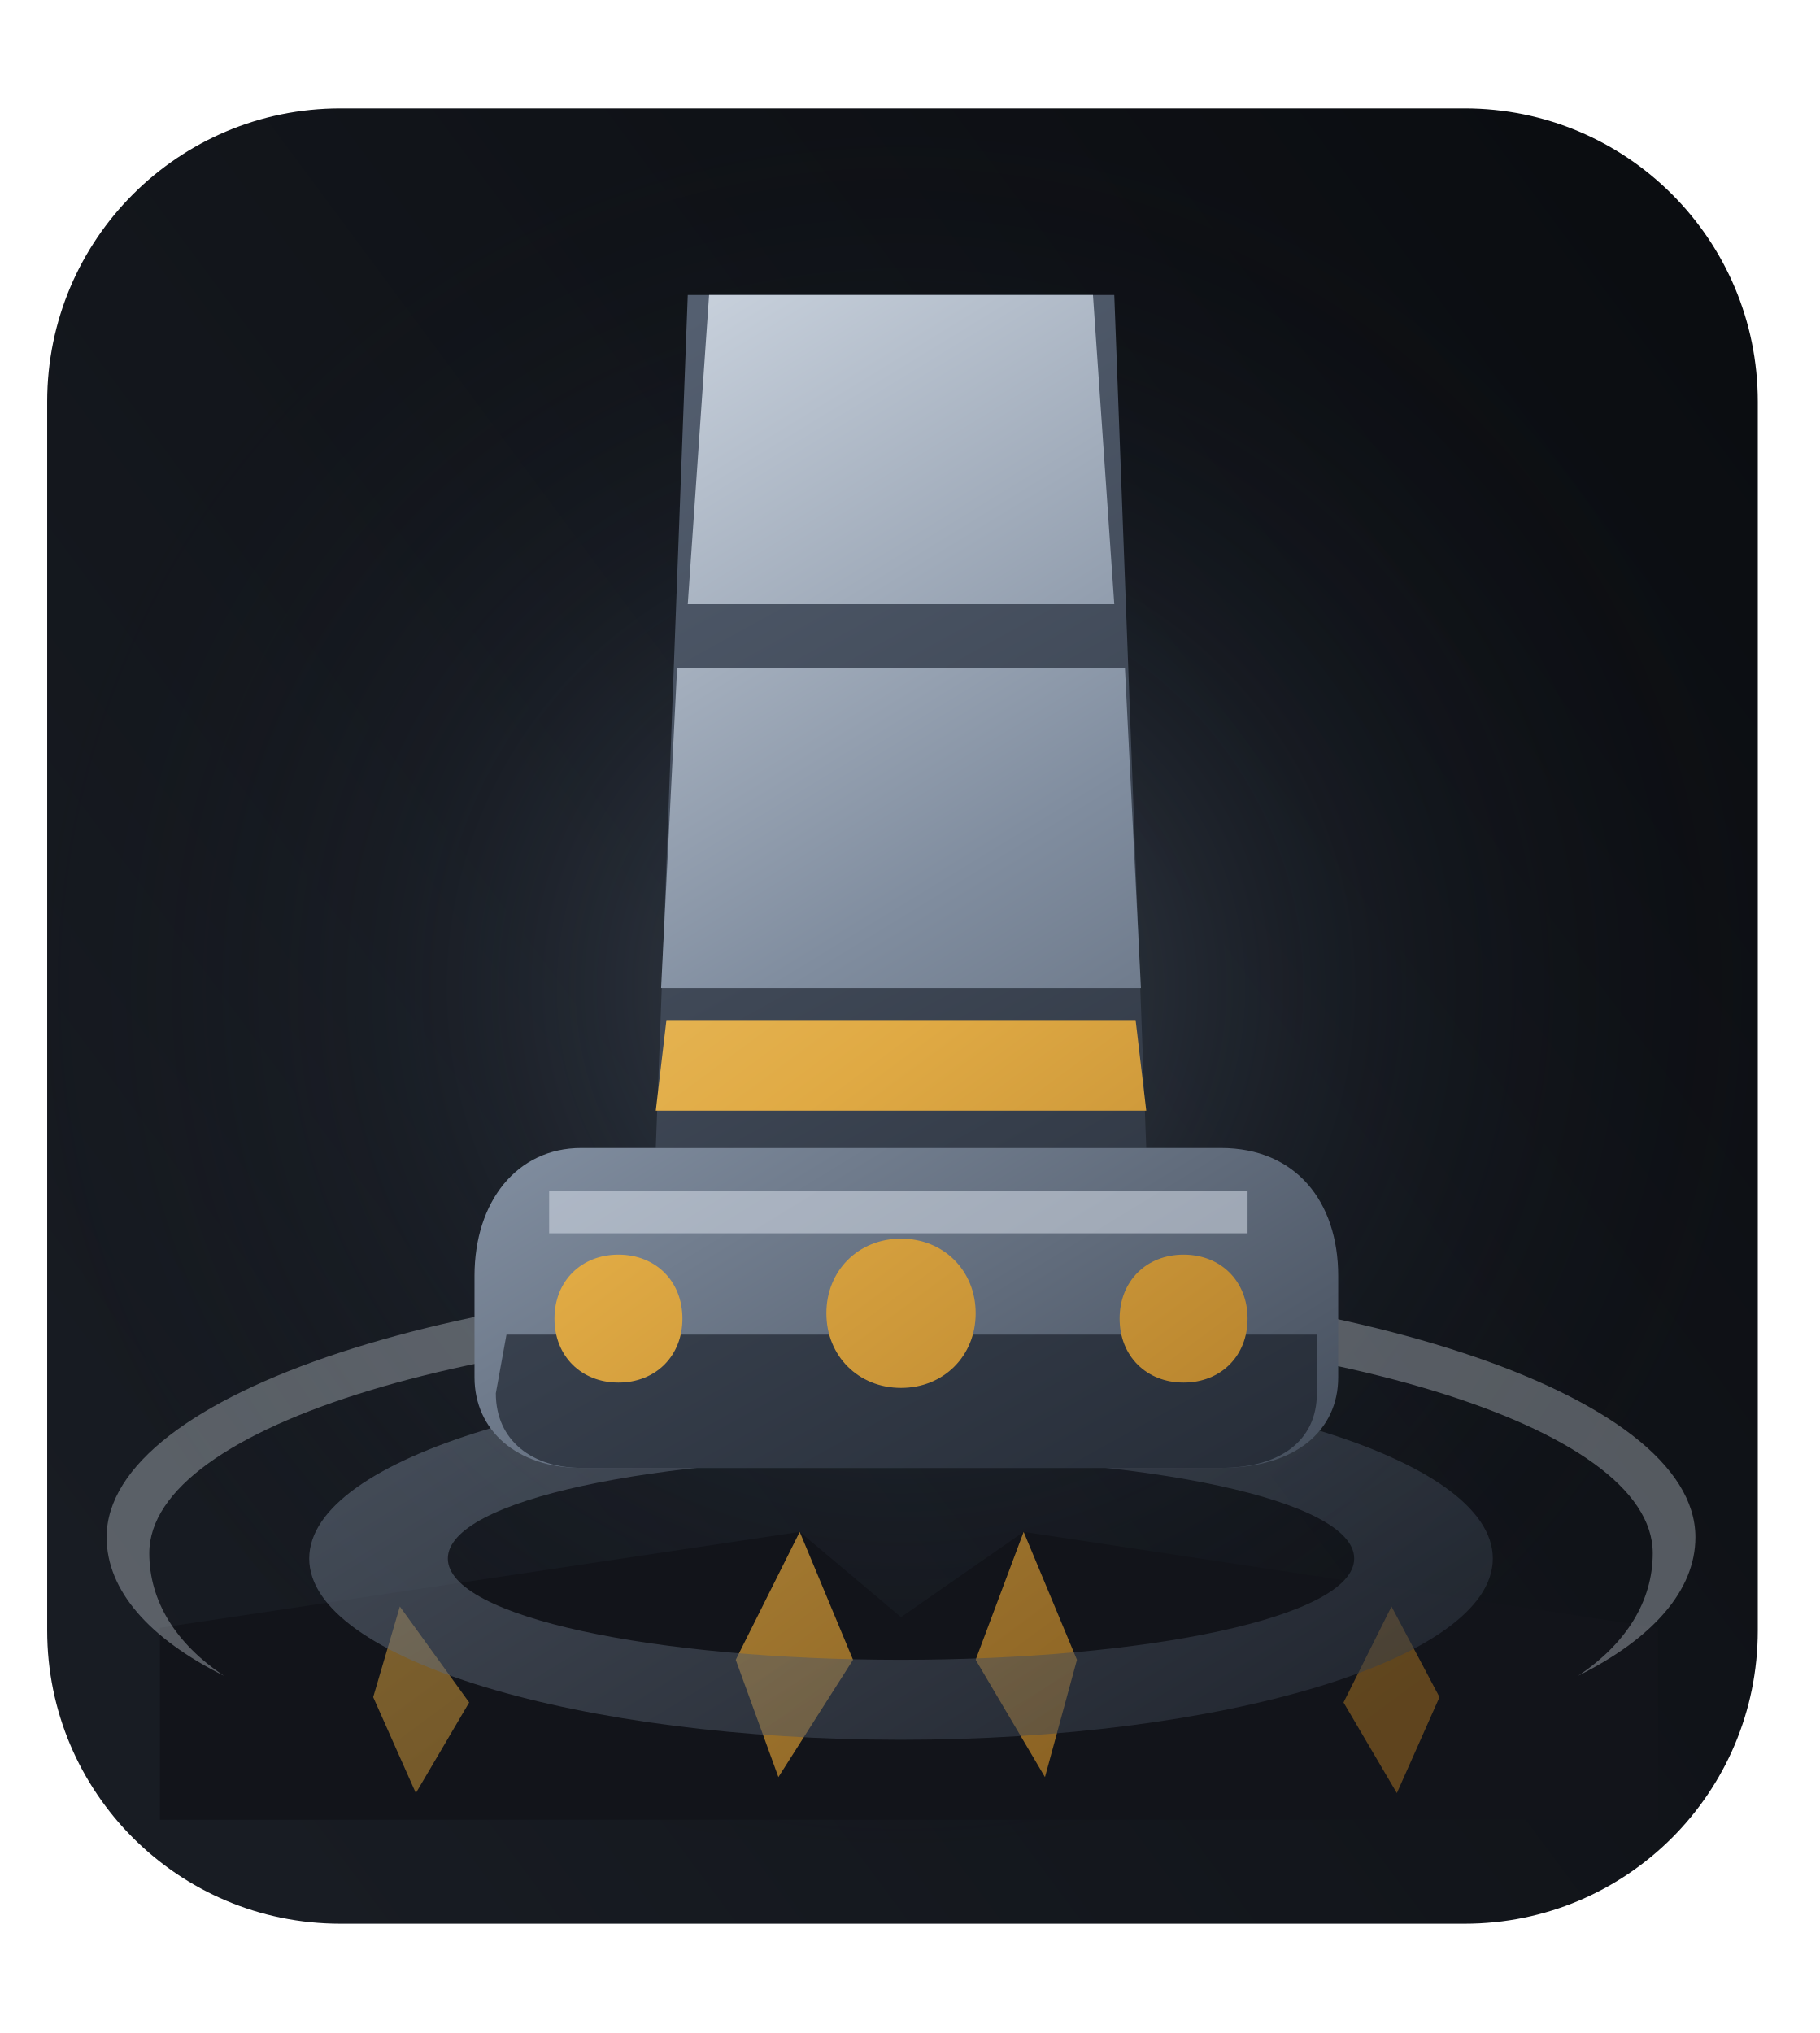
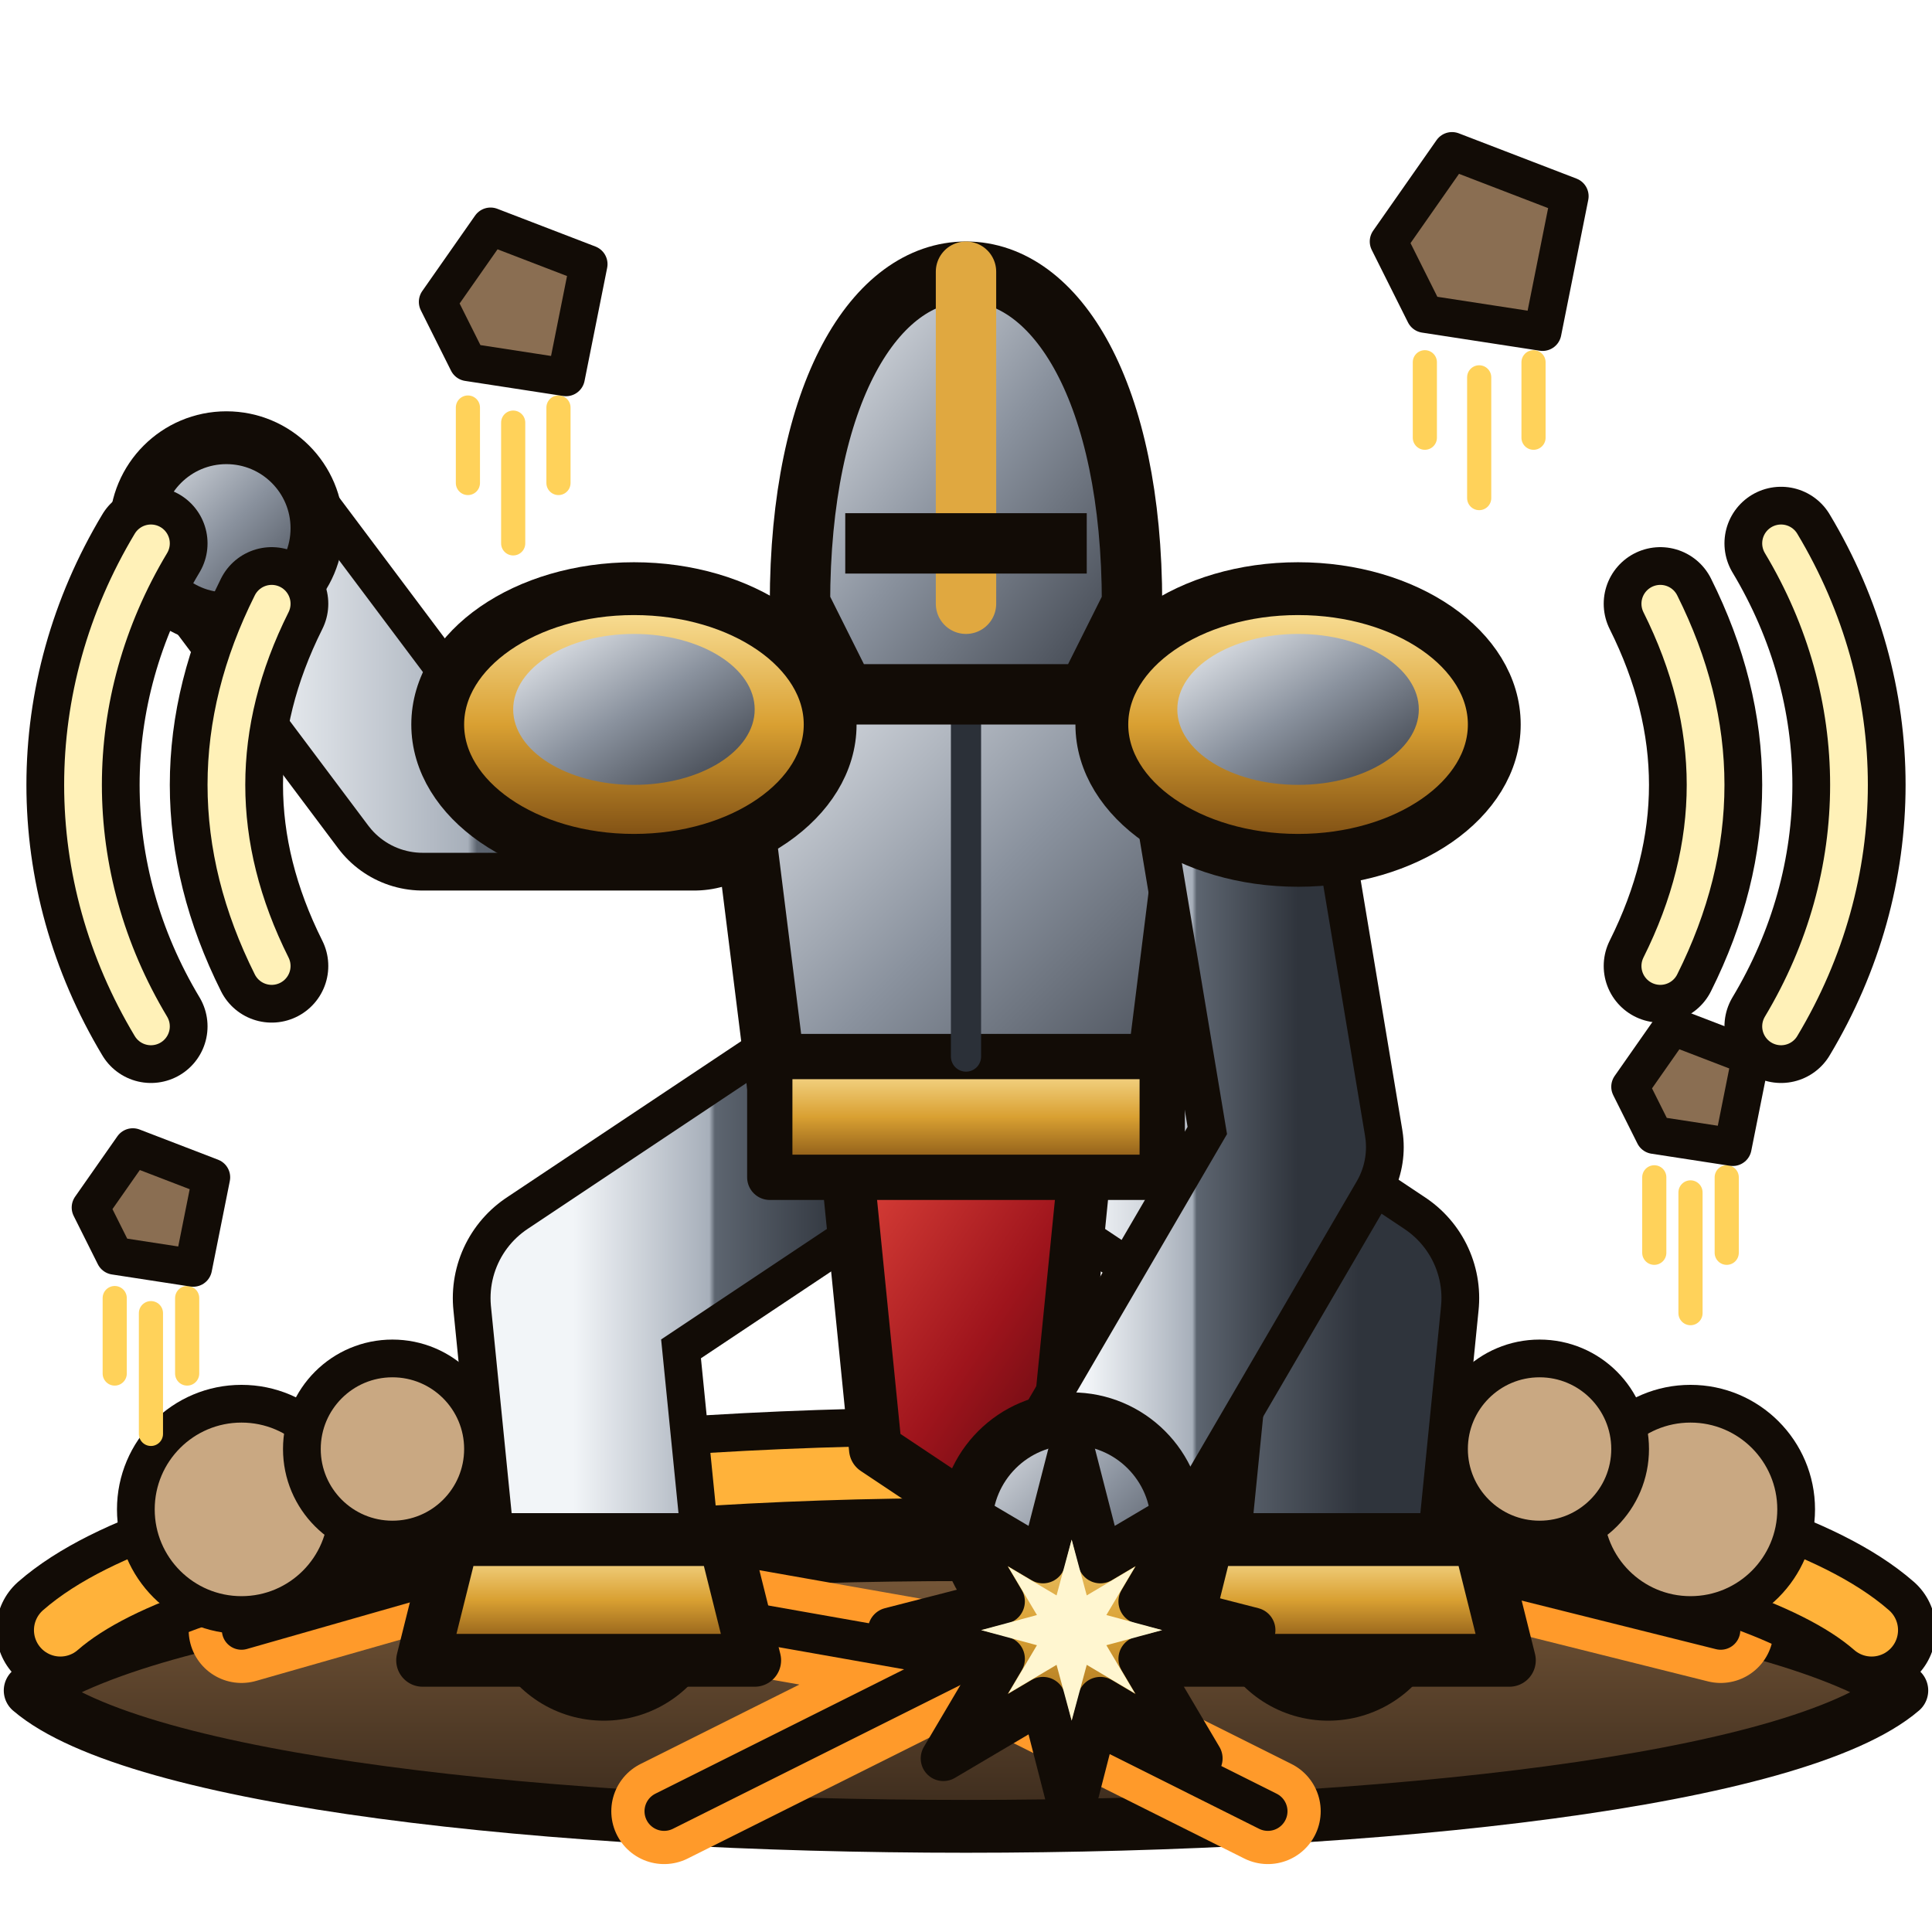
- <svg xmlns="http://www.w3.org/2000/svg" version="1.1" style="display: block;" viewBox="0 189.333 682.667 762.667" width="682.667" height="762.667" preserveAspectRatio="none">
+ <svg xmlns="http://www.w3.org/2000/svg" viewBox="0 0 128 128" width="128" height="128">
  <defs>
-     <linearGradient id="war_stomp_panel" gradientUnits="userSpaceOnUse" x1="23.848" y1="789.072" x2="653.072" y2="323.171">
-       <stop offset="0" stop-opacity="1" stop-color="rgb(24,28,35)" />
-       <stop offset="1" stop-opacity="1" stop-color="rgb(11,13,17)" />
+     <linearGradient id="st" x1="0" y1="0" x2="1" y2="0">
+       <stop offset="0" stop-color="#f2f5f8" />
+       <stop offset=".5" stop-color="#a7afba" />
+       <stop offset=".52" stop-color="#5d6570" />
+       <stop offset="1" stop-color="#2f343c" />
    </linearGradient>
-     <radialGradient id="war_stomp_forge" gradientUnits="userSpaceOnUse" cx="338" cy="560" r="340">
-       <stop offset="0" stop-opacity="0.42" stop-color="rgb(120,136,158)" />
-       <stop offset="0.55" stop-opacity="0.14" stop-color="rgb(58,70,88)" />
-       <stop offset="1" stop-opacity="0" stop-color="rgb(11,13,17)" />
+     <linearGradient id="sd" x1="0" y1="0" x2="1" y2="1">
+       <stop offset="0" stop-color="#eef1f5" />
+       <stop offset=".5" stop-color="#8a929e" />
+       <stop offset="1" stop-color="#363b44" />
+     </linearGradient>
+     <linearGradient id="go" x1="0" y1="0" x2="0" y2="1">
+       <stop offset="0" stop-color="#ffeaa8" />
+       <stop offset=".5" stop-color="#d9a032" />
+       <stop offset="1" stop-color="#6e400e" />
+     </linearGradient>
+     <linearGradient id="rd" x1="0" y1="0" x2="1" y2="1">
+       <stop offset="0" stop-color="#e2463c" />
+       <stop offset=".55" stop-color="#9e141c" />
+       <stop offset="1" stop-color="#4a060c" />
+     </linearGradient>
+     <radialGradient id="gw" cx=".5" cy=".5" r=".5">
+       <stop offset="0" stop-color="#ffd76a" stop-opacity=".9" />
+       <stop offset="1" stop-color="#ffb030" stop-opacity="0" />
    </radialGradient>
-     <linearGradient id="war_stomp_steel" gradientUnits="userSpaceOnUse" x1="170" y1="300" x2="500" y2="840">
-       <stop offset="0" stop-opacity="1" stop-color="rgb(214,222,232)" />
-       <stop offset="0.45" stop-opacity="1" stop-color="rgb(128,141,159)" />
-       <stop offset="1" stop-opacity="1" stop-color="rgb(50,58,71)" />
+     <radialGradient id="sk" cx=".42" cy=".35" r=".75">
+       <stop offset="0" stop-color="#ffdcb6" />
+       <stop offset=".55" stop-color="#d48e5c" />
+       <stop offset="1" stop-color="#6e3a20" />
+     </radialGradient>
+     <linearGradient id="er" x1="0" y1="0" x2="0" y2="1">
+       <stop offset="0" stop-color="#7a5a3a" />
+       <stop offset="1" stop-color="#3a2a1c" />
    </linearGradient>
-     <linearGradient id="war_stomp_deep" gradientUnits="userSpaceOnUse" x1="200" y1="340" x2="470" y2="830">
-       <stop offset="0" stop-opacity="1" stop-color="rgb(84,95,112)" />
-       <stop offset="1" stop-opacity="1" stop-color="rgb(32,38,48)" />
-     </linearGradient>
-     <linearGradient id="war_stomp_gold" gradientUnits="userSpaceOnUse" x1="150" y1="330" x2="520" y2="830">
-       <stop offset="0" stop-opacity="1" stop-color="rgb(247,214,132)" />
-       <stop offset="0.5" stop-opacity="1" stop-color="rgb(224,170,68)" />
-       <stop offset="1" stop-opacity="1" stop-color="rgb(158,108,32)" />
-     </linearGradient>
-     <linearGradient id="war_stomp_blood" gradientUnits="userSpaceOnUse" x1="338" y1="760" x2="338" y2="360">
-       <stop offset="0" stop-opacity="1" stop-color="rgb(92,12,14)" />
-       <stop offset="0.5" stop-opacity="1" stop-color="rgb(150,26,26)" />
-       <stop offset="1" stop-opacity="1" stop-color="rgb(206,54,42)" />
-     </linearGradient>
-     <clipPath id="war_stomp_tile">
-       <path d="M 17.7 340 C 17.7 279.2 66.9 230 127.7 230 L 549.4 230 C 610.2 230 659.4 279.2 659.4 340 L 659.4 801 C 659.4 861.8 610.2 911 549.4 911 L 127.7 911 C 66.9 911 17.7 861.8 17.7 801 Z" />
-     </clipPath>
  </defs>
-   <g clip-path="url(#war_stomp_tile)">
-     <path fill="url(#war_stomp_panel)" d="M 17.7 340 C 17.7 279.2 66.9 230 127.7 230 L 549.4 230 C 610.2 230 659.4 279.2 659.4 340 L 659.4 801 C 659.4 861.8 610.2 911 549.4 911 L 127.7 911 C 66.9 911 17.7 861.8 17.7 801 Z" />
-     <path fill="url(#war_stomp_forge)" d="M 17.7 230 L 659.4 230 L 659.4 911 L 17.7 911 Z" />
-     <path fill="rgb(18,20,26)" d="M 60 800 L 300 764 L 338 796 L 384 764 L 622 800 L 622 872 L 60 872 z" />
-     <path fill="url(#war_stomp_gold)" fill-opacity="0.8" d="M 300 764 L 320 812 L 292 856 L 276 812 z" />
-     <path fill="url(#war_stomp_gold)" fill-opacity="0.8" d="M 384 764 L 404 812 L 392 856 L 366 812 z" />
-     <path fill="url(#war_stomp_gold)" fill-opacity="0.55" d="M 150 792 L 176 828 L 156 862 L 140 826 z" />
-     <path fill="url(#war_stomp_gold)" fill-opacity="0.55" d="M 522 792 L 540 826 L 524 862 L 504 828 z" />
-     <path fill="url(#war_stomp_steel)" fill-opacity="0.5" d="M 338 706 C 458 706 560 736 560 774 C 560 812 458 842 338 842 C 218 842 116 812 116 774 C 116 736 218 706 338 706 z M 338 736 C 246 736 168 752 168 774 C 168 796 246 812 338 812 C 430 812 508 796 508 774 C 508 752 430 736 338 736 z" />
-     <path fill="rgb(214,222,232)" fill-opacity="0.35" d="M 338 668 C 502 668 636 712 636 766 C 636 786 620 804 592 818 C 610 806 620 790 620 772 C 620 724 494 686 338 686 C 182 686 56 724 56 772 C 56 790 66 806 84 818 C 56 804 40 786 40 766 C 40 712 174 668 338 668 z" />
-     <path fill="url(#war_stomp_deep)" d="M 258 300 L 418 300 L 430 620 L 246 620 z" />
-     <path fill="url(#war_stomp_steel)" d="M 266 300 L 410 300 L 418 416 L 258 416 z" />
-     <path fill="url(#war_stomp_steel)" d="M 254 440 L 422 440 L 428 560 L 248 560 z" />
-     <path fill="url(#war_stomp_gold)" d="M 250 572 L 426 572 L 430 606 L 246 606 z" />
-     <path fill="url(#war_stomp_steel)" d="M 218 620 L 458 620 C 486 620 502 640 502 668 L 502 706 C 502 726 486 740 458 740 L 218 740 C 194 740 178 726 178 706 L 178 668 C 178 640 194 620 218 620 z" />
-     <path fill="url(#war_stomp_deep)" d="M 190 690 L 494 690 L 494 712 C 494 730 480 740 458 740 L 218 740 C 200 740 186 730 186 712 z" />
-     <path fill="rgb(214,222,232)" fill-opacity="0.55" d="M 206 636 L 468 636 L 468 652 L 206 652 z" />
-     <path fill="url(#war_stomp_gold)" d="M 232 660 C 246 660 256 670 256 684 C 256 698 246 708 232 708 C 218 708 208 698 208 684 C 208 670 218 660 232 660 z" />
-     <path fill="url(#war_stomp_gold)" d="M 338 654 C 354 654 366 666 366 682 C 366 698 354 710 338 710 C 322 710 310 698 310 682 C 310 666 322 654 338 654 z" />
-     <path fill="url(#war_stomp_gold)" d="M 444 660 C 458 660 468 670 468 684 C 468 698 458 708 444 708 C 430 708 420 698 420 684 C 420 670 430 660 444 660 z" />
+   <path d="M2 112C20 100 108 100 126 112C112 124 16 124 2 112Z" fill="url(#er)" stroke="#120c06" stroke-width="3.5" stroke-linejoin="round" />
+   <path d="M64 110L30 104L16 108M64 110L44 120M64 110L84 120M64 110L98 104L114 108M30 104L24 98M98 104L104 98" fill="none" stroke="#ff9a2a" stroke-width="7" stroke-linecap="round" stroke-linejoin="round" />
+   <path d="M64 110L30 104L16 108M64 110L44 120M64 110L84 120M64 110L98 104L114 108M30 104L24 98M98 104L104 98" fill="none" stroke="#120c06" stroke-width="2.6" stroke-linecap="round" stroke-linejoin="round" />
+   <path d="M4 108C20 94 108 94 124 108" fill="none" stroke="#120c06" stroke-width="8.5" stroke-linecap="round" stroke-linejoin="round" />
+   <path d="M4 108C20 94 108 94 124 108" fill="none" stroke="#ffb23a" stroke-width="3.5" stroke-linecap="round" stroke-linejoin="round" />
+   <g fill="#c9a882" stroke="#120c06" stroke-width="2.5">
+     <circle cx="16" cy="100" r="7" />
+     <circle cx="26" cy="96" r="6" />
+     <circle cx="112" cy="100" r="7" />
+     <circle cx="102" cy="96" r="6" />
  </g>
+   <path d="M56 74L38 86L40 106" fill="none" stroke="#120c06" stroke-width="16" stroke-linecap="round" stroke-linejoin="round" />
+   <path d="M56 74L38 86L40 106" fill="none" stroke="url(#st)" stroke-width="11" stroke-linecap="round" stroke-linejoin="round" />
+   <path d="M72 74L90 86L88 106" fill="none" stroke="#120c06" stroke-width="16" stroke-linecap="round" stroke-linejoin="round" />
+   <path d="M72 74L90 86L88 106" fill="none" stroke="url(#st)" stroke-width="11" stroke-linecap="round" stroke-linejoin="round" />
+   <path d="M30 102H48L50 110H28Z" fill="url(#go)" stroke="#120c06" stroke-width="3.5" stroke-linejoin="round" />
+   <path d="M80 102H98L100 110H78Z" fill="url(#go)" stroke="#120c06" stroke-width="3.5" stroke-linejoin="round" />
+   <path d="M46 52L28 52L16 36" fill="none" stroke="#120c06" stroke-width="14" stroke-linecap="round" stroke-linejoin="round" />
+   <path d="M46 52L28 52L16 36" fill="none" stroke="url(#st)" stroke-width="9" stroke-linecap="round" stroke-linejoin="round" />
+   <circle cx="15" cy="35" r="6" fill="url(#sd)" stroke="#120c06" stroke-width="3.5" />
+   <path d="M48 44H80L76 76H52Z" fill="url(#sd)" stroke="#120c06" stroke-width="4" stroke-linejoin="round" />
+   <path d="M56 76H72L70 96L64 100L58 96Z" fill="url(#rd)" stroke="#120c06" stroke-width="3.5" stroke-linejoin="round" />
+   <path d="M51 70H77V78H51Z" fill="url(#go)" stroke="#120c06" stroke-width="3" stroke-linejoin="round" />
+   <path d="M64 46V70" fill="none" stroke="#2b3038" stroke-width="2" stroke-linecap="round" stroke-linejoin="round" />
+   <path d="M82 52L86 76L72 100" fill="none" stroke="#120c06" stroke-width="14" stroke-linecap="round" stroke-linejoin="round" />
+   <path d="M82 52L86 76L72 100" fill="none" stroke="url(#st)" stroke-width="9" stroke-linecap="round" stroke-linejoin="round" />
+   <circle cx="71" cy="101" r="7" fill="url(#sd)" stroke="#120c06" stroke-width="3.5" />
+   <path d="M71 96L72.9 103.4L79.5 99.5L75.6 106.1L83 108L75.6 109.9L79.5 116.5L72.9 112.6L71 120L69.1 112.6L62.5 116.5L66.4 109.9L59 108L66.4 106.1L62.5 99.5L69.1 103.4Z" fill="url(#go)" stroke="#120c06" stroke-width="3" stroke-linejoin="round" />
+   <path d="M71 102L72 105.7L75.2 103.8L73.3 107L77 108L73.3 109L75.2 112.2L72 110.3L71 114L70 110.3L66.8 112.2L68.7 109L65 108L68.7 107L66.8 103.8L70 105.7Z" fill="#fff6d0" />
+   <ellipse cx="42" cy="48" rx="13" ry="9" fill="url(#go)" stroke="#120c06" stroke-width="3.5" />
+   <ellipse cx="86" cy="48" rx="13" ry="9" fill="url(#go)" stroke="#120c06" stroke-width="3.5" />
+   <ellipse cx="42" cy="47" rx="8" ry="5" fill="url(#sd)" />
+   <ellipse cx="86" cy="47" rx="8" ry="5" fill="url(#sd)" />
+   <path d="M53 40C53 26 58 18 64 18C70 18 75 26 75 40L72 46H56Z" fill="url(#sd)" stroke="#120c06" stroke-width="4" stroke-linejoin="round" />
+   <path d="M64 18V40" fill="none" stroke="#e0a840" stroke-width="4" stroke-linecap="round" stroke-linejoin="round" />
+   <path d="M56 34H72V38H56Z" fill="#120c06" stroke="#120c06" stroke-width="0" stroke-linejoin="round" />
+   <path d="M18 64C14 56 14 48 18 40M10 68C4 58 4 46 10 36M110 64C114 56 114 48 110 40M118 68C124 58 124 46 118 36" fill="none" stroke="#120c06" stroke-width="7.5" stroke-linecap="round" stroke-linejoin="round" />
+   <path d="M18 64C14 56 14 48 18 40M10 68C4 58 4 46 10 36M110 64C114 56 114 48 110 40M118 68C124 58 124 46 118 36" fill="none" stroke="#fff1b8" stroke-width="2.5" stroke-linecap="round" stroke-linejoin="round" />
+   <path d="M34 28V36M31 27V32M37 27V32" fill="none" stroke="#ffd25a" stroke-width="1.6" stroke-linecap="round" stroke-linejoin="round" />
+   <path d="M29 20L32.5 15L39 17.5L37.5 25L31 24Z" fill="#8a6e52" stroke="#120c06" stroke-width="2.5" stroke-linejoin="round" />
+   <path d="M98 25V33M94.4 24V29M101.6 24V29" fill="none" stroke="#ffd25a" stroke-width="1.6" stroke-linecap="round" stroke-linejoin="round" />
+   <path d="M92 16L96.2 10L104 13L102.2 22L94.4 20.8Z" fill="#8a6e52" stroke="#120c06" stroke-width="2.5" stroke-linejoin="round" />
+   <path d="M112 79V87M109.6 78V83M114.4 78V83" fill="none" stroke="#ffd25a" stroke-width="1.6" stroke-linecap="round" stroke-linejoin="round" />
+   <path d="M108 72L110.8 68L116 70L114.8 76L109.6 75.2Z" fill="#8a6e52" stroke="#120c06" stroke-width="2.5" stroke-linejoin="round" />
+   <path d="M10 87V95M7.6 86V91M12.4 86V91" fill="none" stroke="#ffd25a" stroke-width="1.6" stroke-linecap="round" stroke-linejoin="round" />
+   <path d="M6 80L8.8 76L14 78L12.8 84L7.6 83.2Z" fill="#8a6e52" stroke="#120c06" stroke-width="2.5" stroke-linejoin="round" />
</svg>
